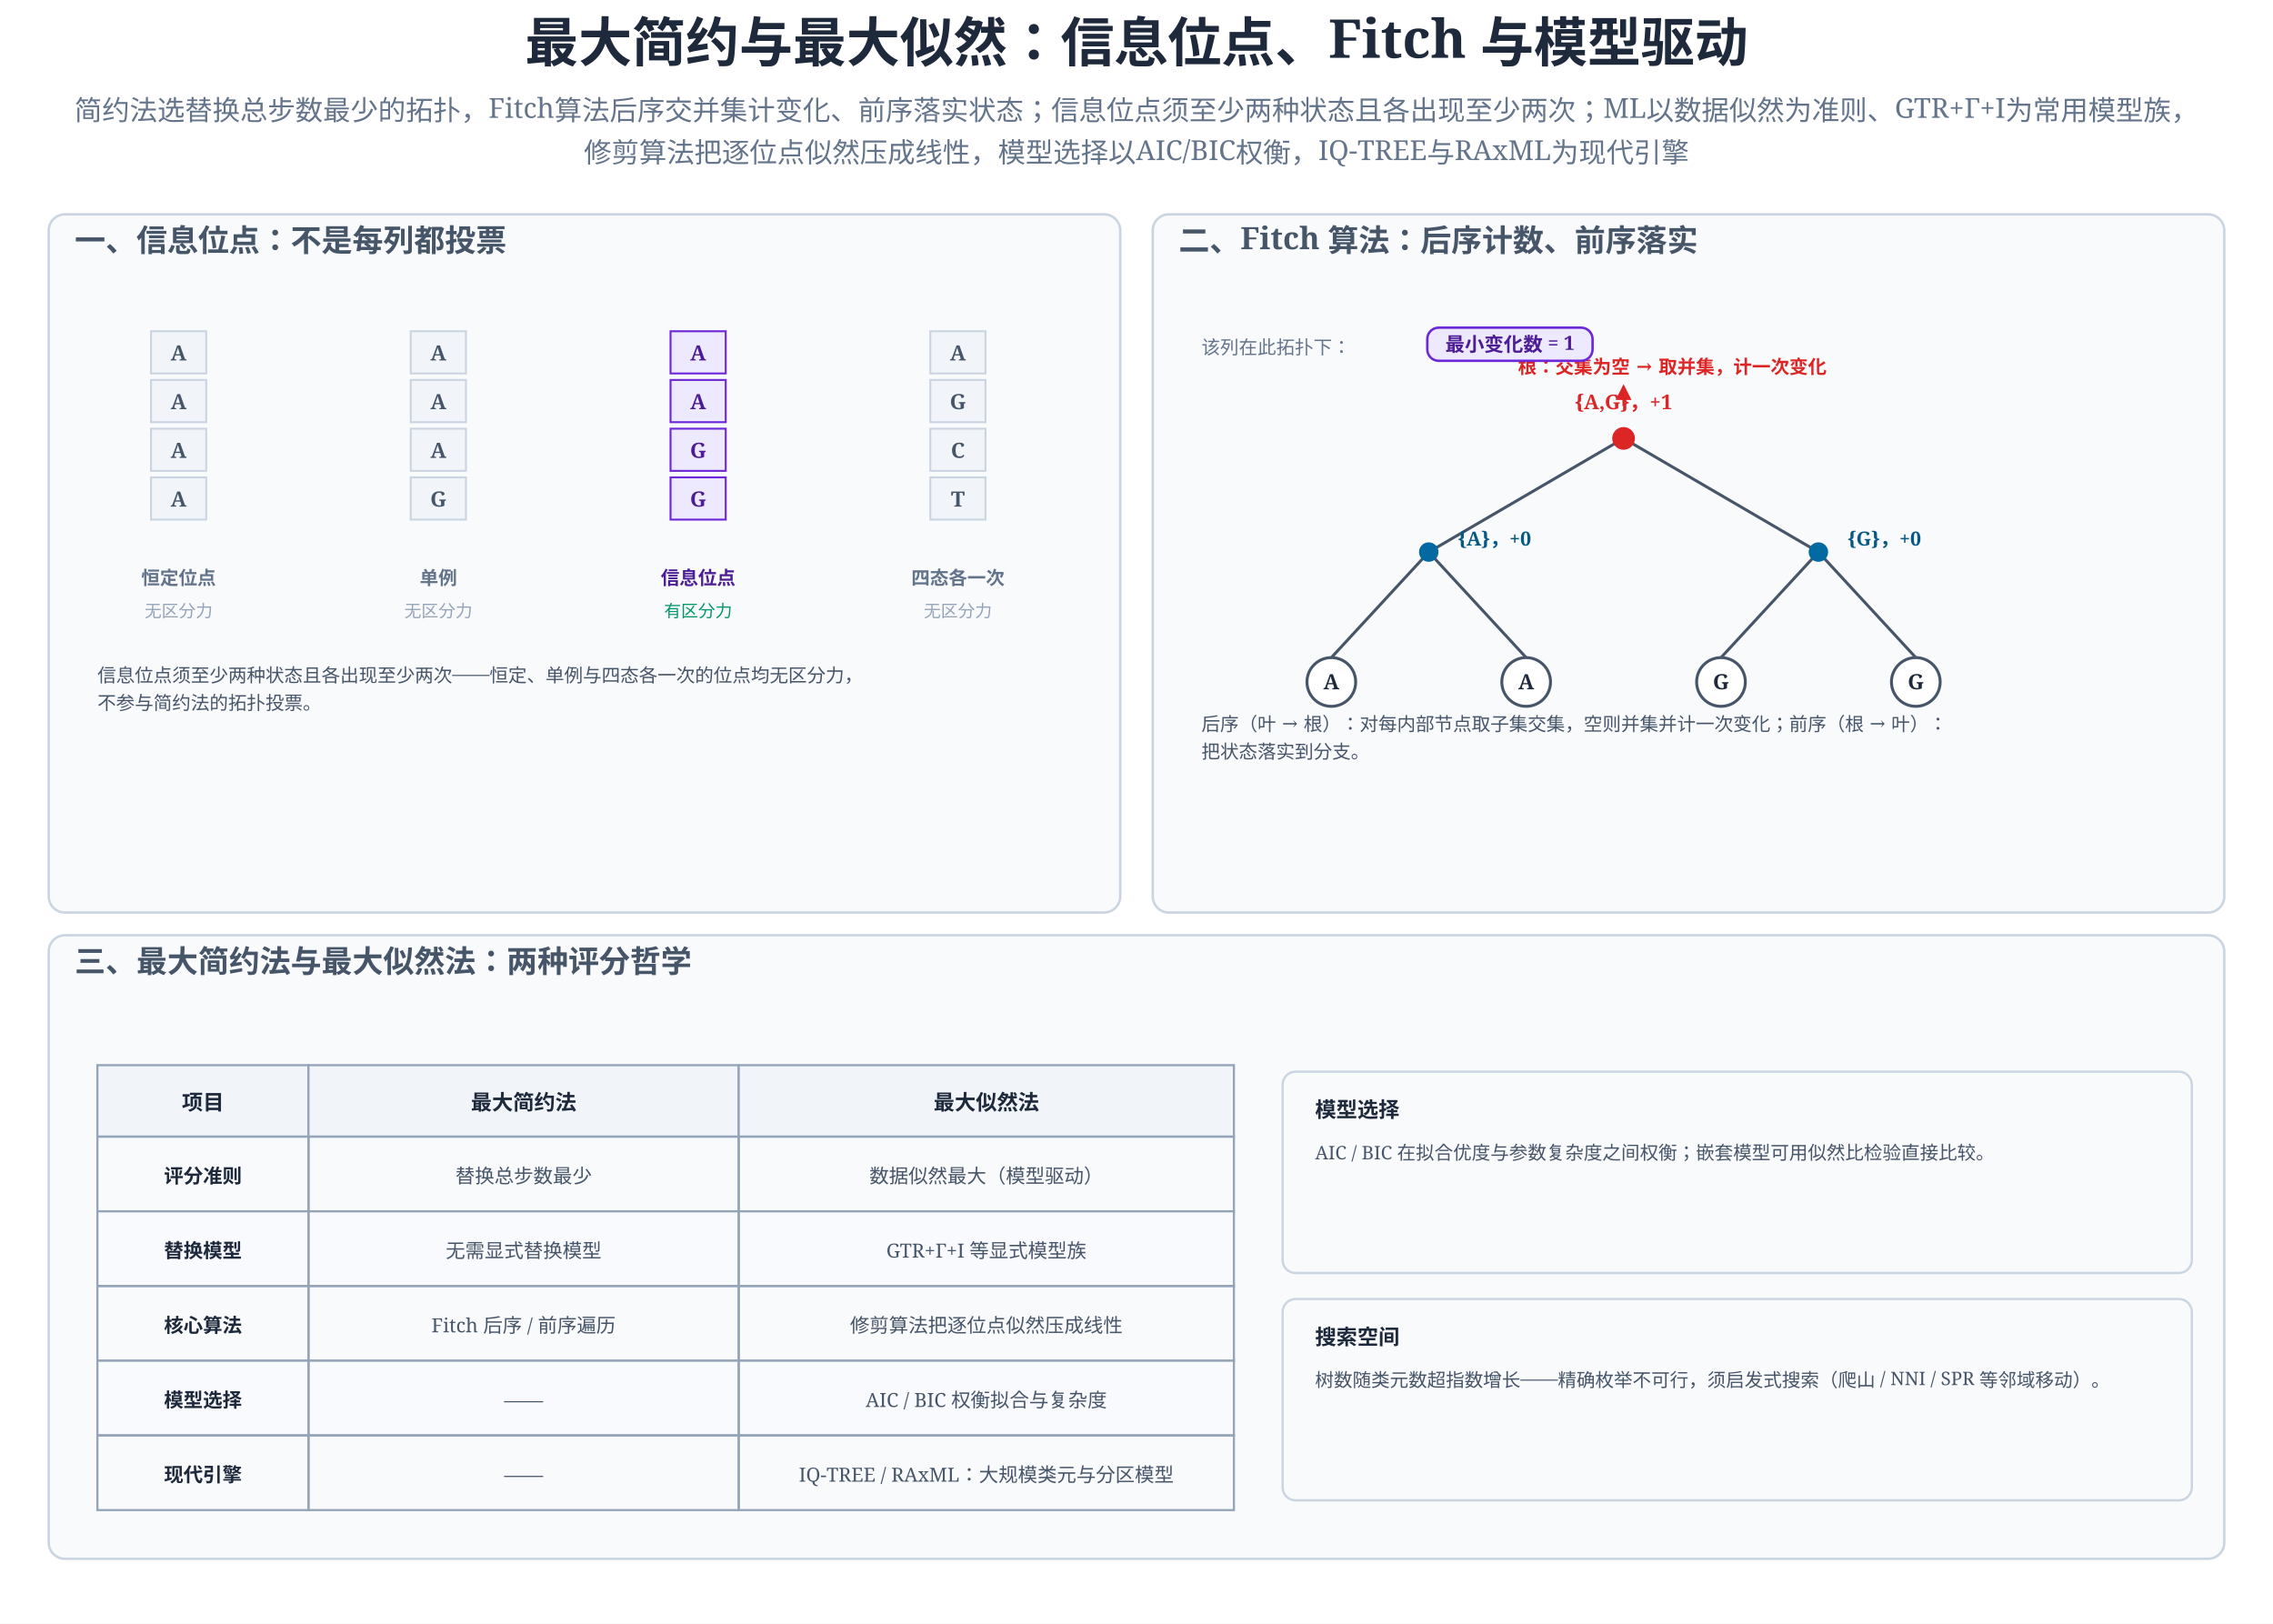
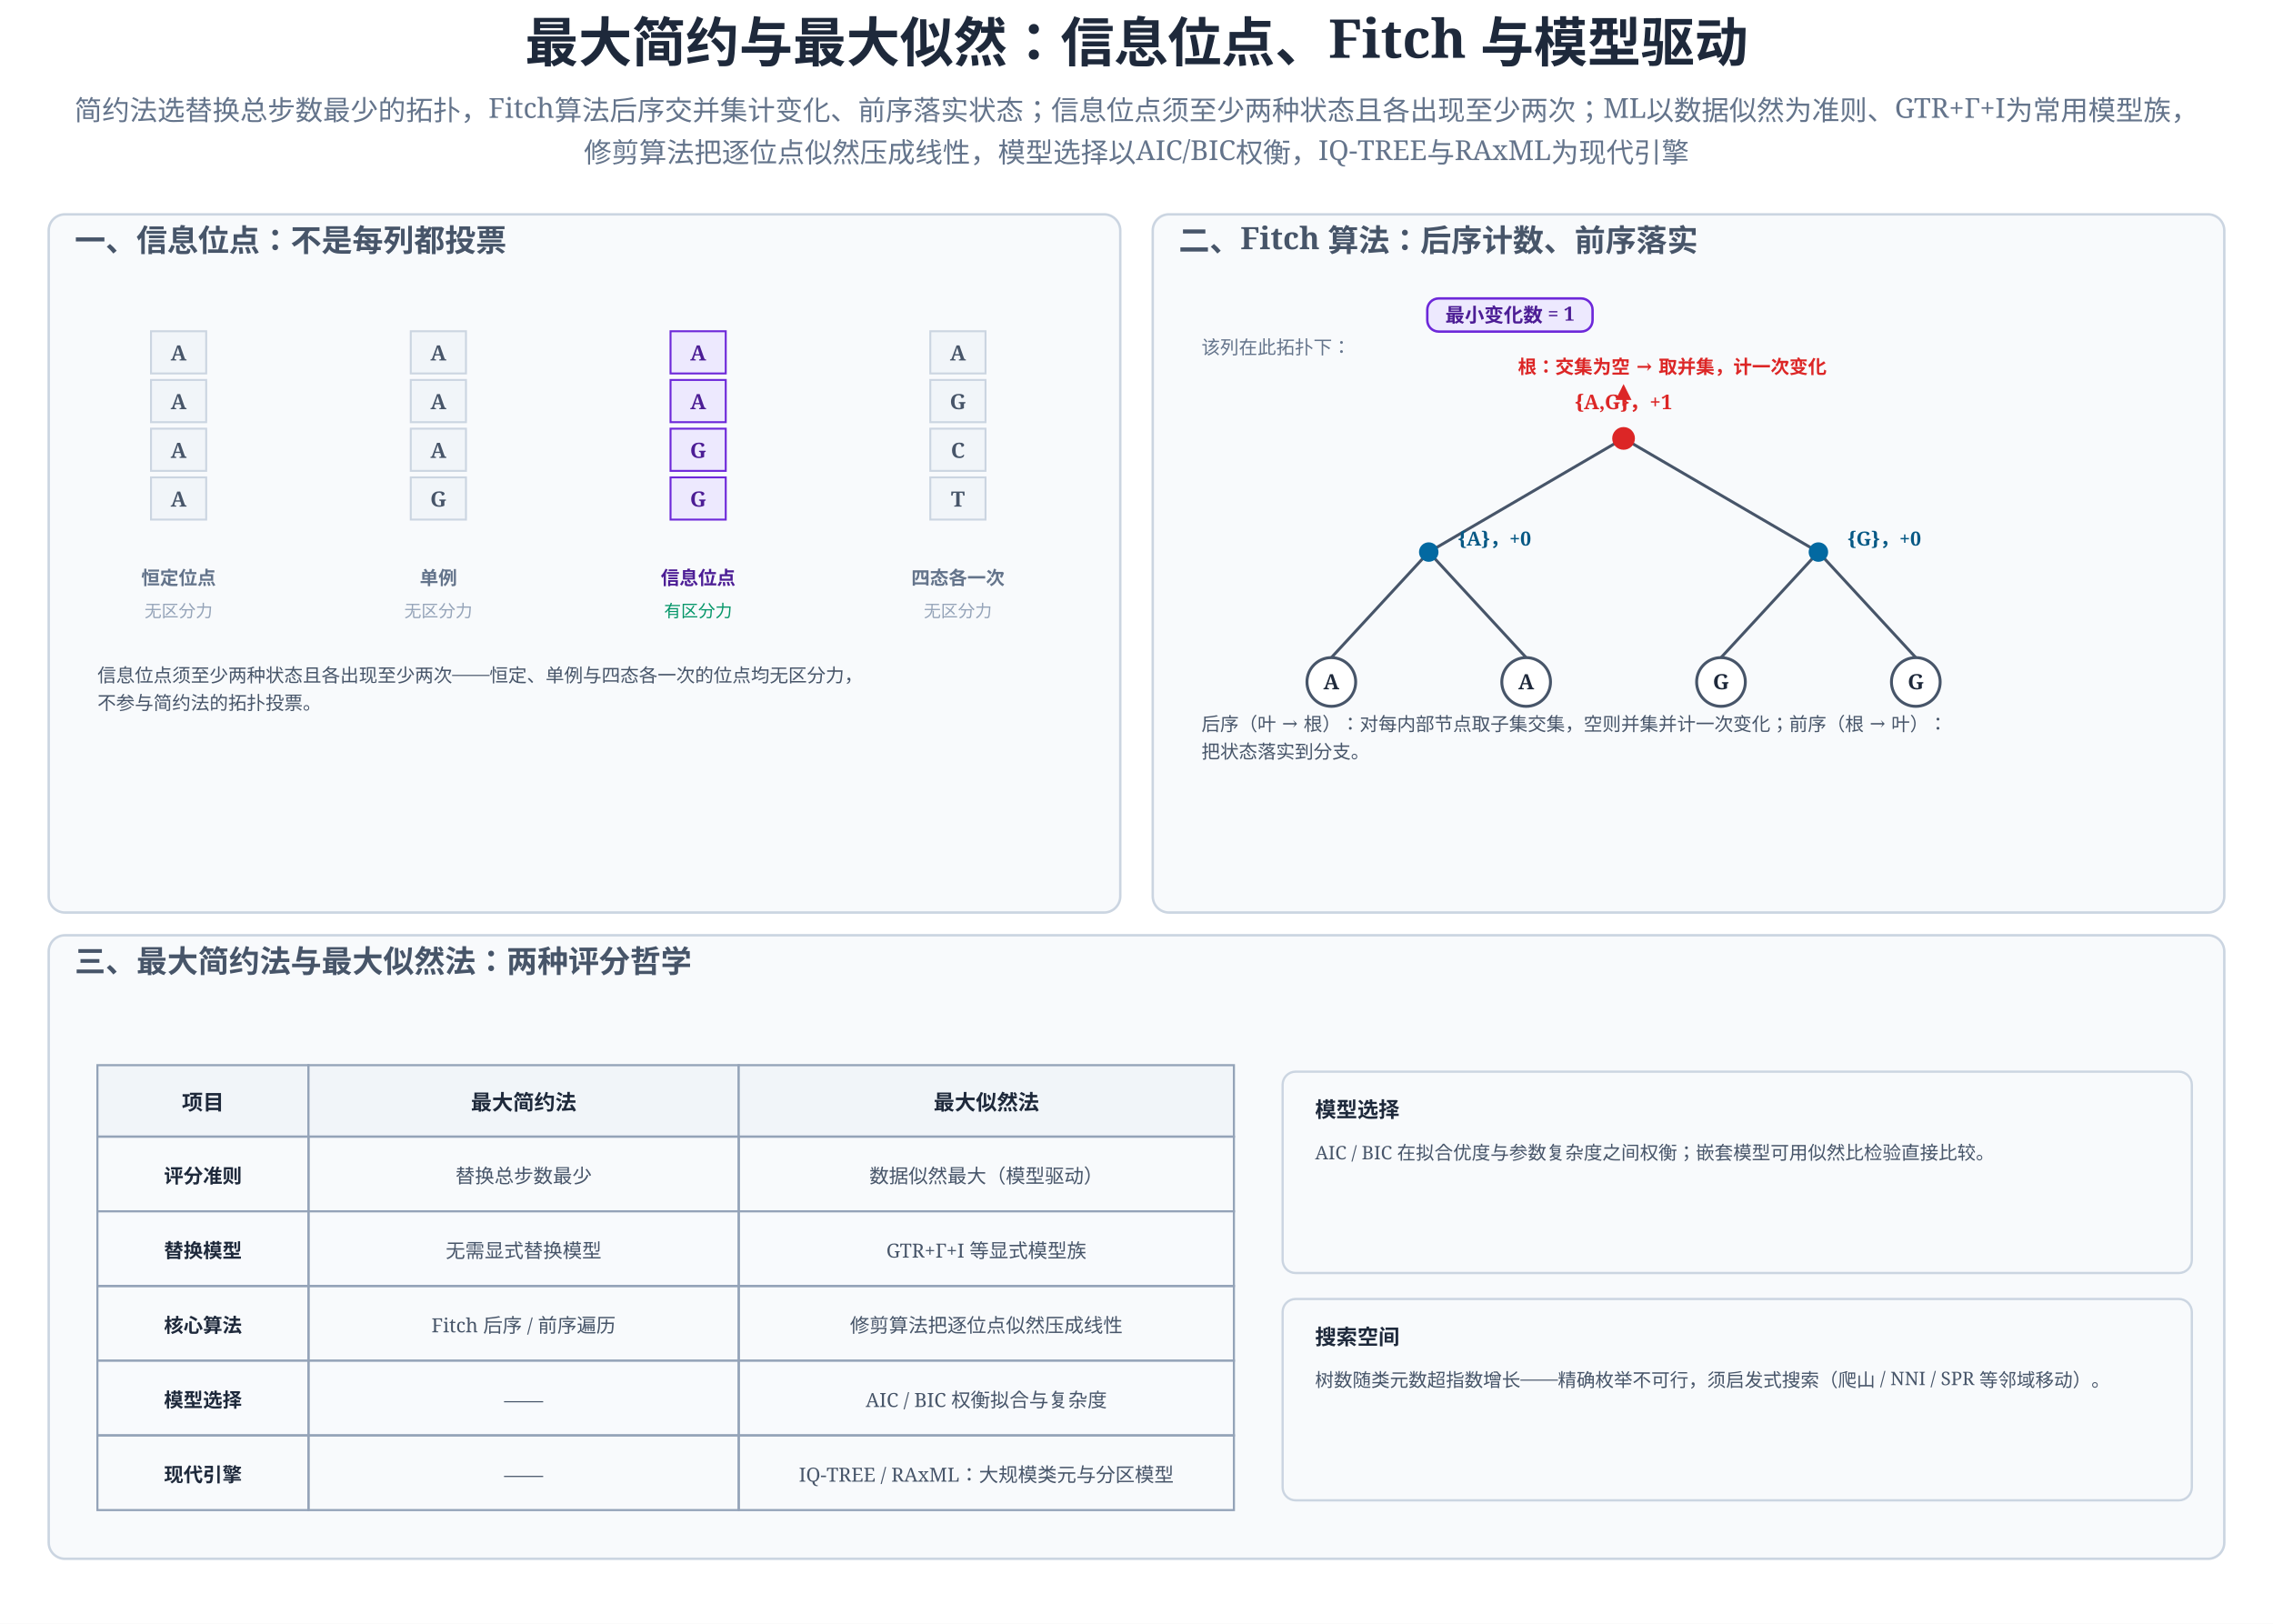
<svg xmlns="http://www.w3.org/2000/svg" width="1400" height="1000" viewBox="0 0 1400 1000" font-family="Noto Serif SC, LXGW WenKai, Songti SC, serif">
  <defs>
    <marker id="arr-ink" viewBox="0 0 10 10" refX="8.5" refY="5" markerWidth="7" markerHeight="7" orient="auto-start-reverse">
      <path d="M0,0 L10,5 L0,10 z" fill="#334155" />
    </marker>
    <marker id="arr-dna" viewBox="0 0 10 10" refX="8.5" refY="5" markerWidth="7" markerHeight="7" orient="auto-start-reverse">
      <path d="M0,0 L10,5 L0,10 z" fill="#0f766e" />
    </marker>
    <marker id="arr-rna" viewBox="0 0 10 10" refX="8.5" refY="5" markerWidth="7" markerHeight="7" orient="auto-start-reverse">
      <path d="M0,0 L10,5 L0,10 z" fill="#b45309" />
    </marker>
    <marker id="arr-pro" viewBox="0 0 10 10" refX="8.5" refY="5" markerWidth="7" markerHeight="7" orient="auto-start-reverse">
      <path d="M0,0 L10,5 L0,10 z" fill="#6d28d9" />
    </marker>
    <marker id="arr-enz" viewBox="0 0 10 10" refX="8.5" refY="5" markerWidth="7" markerHeight="7" orient="auto-start-reverse">
      <path d="M0,0 L10,5 L0,10 z" fill="#be185d" />
    </marker>
    <marker id="arr-acc" viewBox="0 0 10 10" refX="8.5" refY="5" markerWidth="7" markerHeight="7" orient="auto-start-reverse">
      <path d="M0,0 L10,5 L0,10 z" fill="#0369a1" />
    </marker>
    <marker id="arr-ok" viewBox="0 0 10 10" refX="8.5" refY="5" markerWidth="7" markerHeight="7" orient="auto-start-reverse">
      <path d="M0,0 L10,5 L0,10 z" fill="#059669" />
    </marker>
    <marker id="arr-warn" viewBox="0 0 10 10" refX="8.5" refY="5" markerWidth="7" markerHeight="7" orient="auto-start-reverse">
      <path d="M0,0 L10,5 L0,10 z" fill="#b45309" />
    </marker>
    <marker id="arr-bad" viewBox="0 0 10 10" refX="8.5" refY="5" markerWidth="7" markerHeight="7" orient="auto-start-reverse">
      <path d="M0,0 L10,5 L0,10 z" fill="#dc2626" />
    </marker>
    <marker id="arr-mute" viewBox="0 0 10 10" refX="8.5" refY="5" markerWidth="7" markerHeight="7" orient="auto-start-reverse">
      <path d="M0,0 L10,5 L0,10 z" fill="#94a3b8" />
    </marker>
  </defs>
  <rect x="0" y="0" width="1400" height="1000" fill="#ffffff" />
  <text x="700" y="38" text-anchor="middle" font-size="33" font-weight="700" fill="#1e293b">最大简约与最大似然：信息位点、Fitch 与模型驱动</text>
  <text x="700" y="74" text-anchor="middle" font-size="17" fill="#64748b">简约法选替换总步数最少的拓扑，Fitch算法后序交并集计变化、前序落实状态；信息位点须至少两种状态且各出现至少两次；ML以数据似然为准则、GTR+Γ+I为常用模型族，</text>
  <text x="700" y="100" text-anchor="middle" font-size="17" fill="#64748b">修剪算法把逐位点似然压成线性，模型选择以AIC/BIC权衡，IQ-TREE与RAxML为现代引擎</text>
  <rect x="30" y="132" width="660" height="430" rx="10" fill="#f8fafc" stroke="#cbd5e1" stroke-width="1.5" />
  <text x="46" y="154.84" font-size="19" fill="#475569" font-weight="700">一、信息位点：不是每列都投票</text>
  <rect x="93" y="204" width="34" height="26" fill="#f1f5f9" stroke="#cbd5e1" stroke-width="1.2" />
  <text x="110" y="222" font-size="13" fill="#475569" text-anchor="middle" font-weight="700">A</text>
  <rect x="93" y="234" width="34" height="26" fill="#f1f5f9" stroke="#cbd5e1" stroke-width="1.2" />
  <text x="110" y="252" font-size="13" fill="#475569" text-anchor="middle" font-weight="700">A</text>
  <rect x="93" y="264" width="34" height="26" fill="#f1f5f9" stroke="#cbd5e1" stroke-width="1.2" />
  <text x="110" y="282" font-size="13" fill="#475569" text-anchor="middle" font-weight="700">A</text>
  <rect x="93" y="294" width="34" height="26" fill="#f1f5f9" stroke="#cbd5e1" stroke-width="1.2" />
  <text x="110" y="312" font-size="13" fill="#475569" text-anchor="middle" font-weight="700">A</text>
  <text x="110" y="360" font-size="11.5" fill="#64748b" text-anchor="middle" font-weight="700">恒定位点</text>
  <text x="110" y="380" font-size="10.5" fill="#94a3b8" text-anchor="middle">无区分力</text>
  <rect x="253" y="204" width="34" height="26" fill="#f1f5f9" stroke="#cbd5e1" stroke-width="1.2" />
  <text x="270" y="222" font-size="13" fill="#475569" text-anchor="middle" font-weight="700">A</text>
  <rect x="253" y="234" width="34" height="26" fill="#f1f5f9" stroke="#cbd5e1" stroke-width="1.2" />
  <text x="270" y="252" font-size="13" fill="#475569" text-anchor="middle" font-weight="700">A</text>
  <rect x="253" y="264" width="34" height="26" fill="#f1f5f9" stroke="#cbd5e1" stroke-width="1.2" />
  <text x="270" y="282" font-size="13" fill="#475569" text-anchor="middle" font-weight="700">A</text>
  <rect x="253" y="294" width="34" height="26" fill="#f1f5f9" stroke="#cbd5e1" stroke-width="1.2" />
  <text x="270" y="312" font-size="13" fill="#475569" text-anchor="middle" font-weight="700">G</text>
  <text x="270" y="360" font-size="11.5" fill="#64748b" text-anchor="middle" font-weight="700">单例</text>
  <text x="270" y="380" font-size="10.5" fill="#94a3b8" text-anchor="middle">无区分力</text>
  <rect x="413" y="204" width="34" height="26" fill="#ede9fe" stroke="#6d28d9" stroke-width="1.2" />
  <text x="430" y="222" font-size="13" fill="#4c1d95" text-anchor="middle" font-weight="700">A</text>
  <rect x="413" y="234" width="34" height="26" fill="#ede9fe" stroke="#6d28d9" stroke-width="1.2" />
  <text x="430" y="252" font-size="13" fill="#4c1d95" text-anchor="middle" font-weight="700">A</text>
  <rect x="413" y="264" width="34" height="26" fill="#ede9fe" stroke="#6d28d9" stroke-width="1.2" />
  <text x="430" y="282" font-size="13" fill="#4c1d95" text-anchor="middle" font-weight="700">G</text>
  <rect x="413" y="294" width="34" height="26" fill="#ede9fe" stroke="#6d28d9" stroke-width="1.2" />
  <text x="430" y="312" font-size="13" fill="#4c1d95" text-anchor="middle" font-weight="700">G</text>
  <text x="430" y="360" font-size="11.5" fill="#4c1d95" text-anchor="middle" font-weight="700">信息位点</text>
  <text x="430" y="380" font-size="10.5" fill="#059669" text-anchor="middle">有区分力</text>
  <rect x="573" y="204" width="34" height="26" fill="#f1f5f9" stroke="#cbd5e1" stroke-width="1.2" />
  <text x="590" y="222" font-size="13" fill="#475569" text-anchor="middle" font-weight="700">A</text>
  <rect x="573" y="234" width="34" height="26" fill="#f1f5f9" stroke="#cbd5e1" stroke-width="1.2" />
  <text x="590" y="252" font-size="13" fill="#475569" text-anchor="middle" font-weight="700">G</text>
  <rect x="573" y="264" width="34" height="26" fill="#f1f5f9" stroke="#cbd5e1" stroke-width="1.2" />
  <text x="590" y="282" font-size="13" fill="#475569" text-anchor="middle" font-weight="700">C</text>
  <rect x="573" y="294" width="34" height="26" fill="#f1f5f9" stroke="#cbd5e1" stroke-width="1.2" />
  <text x="590" y="312" font-size="13" fill="#475569" text-anchor="middle" font-weight="700">T</text>
  <text x="590" y="360" font-size="11.5" fill="#64748b" text-anchor="middle" font-weight="700">四态各一次</text>
  <text x="590" y="380" font-size="10.5" fill="#94a3b8" text-anchor="middle">无区分力</text>
  <text x="60" y="420" font-size="11.5" fill="#475569">信息位点须至少两种状态且各出现至少两次——恒定、单例与四态各一次的位点均无区分力，</text>
  <text x="60" y="437" font-size="11.5" fill="#475569">不参与简约法的拓扑投票。</text>
  <rect x="710" y="132" width="660" height="430" rx="10" fill="#f8fafc" stroke="#cbd5e1" stroke-width="1.5" />
  <text x="726" y="154.84" font-size="19" fill="#475569" font-weight="700">二、Fitch 算法：后序计数、前序落实</text>
  <circle cx="820" cy="420" r="15" fill="#ffffff" stroke="#475569" stroke-width="1.8" />
  <text x="820" y="424.5" font-size="13" fill="#1e293b" text-anchor="middle" font-weight="700">A</text>
  <circle cx="940" cy="420" r="15" fill="#ffffff" stroke="#475569" stroke-width="1.8" />
  <text x="940" y="424.5" font-size="13" fill="#1e293b" text-anchor="middle" font-weight="700">A</text>
  <circle cx="1060" cy="420" r="15" fill="#ffffff" stroke="#475569" stroke-width="1.8" />
  <text x="1060" y="424.5" font-size="13" fill="#1e293b" text-anchor="middle" font-weight="700">G</text>
  <circle cx="1180" cy="420" r="15" fill="#ffffff" stroke="#475569" stroke-width="1.8" />
  <text x="1180" y="424.5" font-size="13" fill="#1e293b" text-anchor="middle" font-weight="700">G</text>
  <line x1="820" y1="405" x2="880" y2="340" stroke="#475569" stroke-width="1.8" />
  <line x1="940" y1="405" x2="880" y2="340" stroke="#475569" stroke-width="1.8" />
  <line x1="1060" y1="405" x2="1120" y2="340" stroke="#475569" stroke-width="1.8" />
  <line x1="1180" y1="405" x2="1120" y2="340" stroke="#475569" stroke-width="1.8" />
  <line x1="880" y1="340" x2="1000" y2="270" stroke="#475569" stroke-width="1.8" />
  <line x1="1120" y1="340" x2="1000" y2="270" stroke="#475569" stroke-width="1.8" />
  <circle cx="880" cy="340" r="6" fill="#0369a1" />
  <circle cx="1120" cy="340" r="6" fill="#0369a1" />
  <circle cx="1000" cy="270" r="7" fill="#dc2626" />
  <text x="898" y="336" font-size="12" fill="#075985" font-weight="700">{A}，+0</text>
  <text x="1138" y="336" font-size="12" fill="#075985" font-weight="700">{G}，+0</text>
  <text x="1000" y="252" font-size="12.5" fill="#dc2626" text-anchor="middle" font-weight="700">{A,G}，+1</text>
  <line x1="1000" y1="250" x2="1000" y2="238" stroke="#dc2626" stroke-width="1.4" marker-end="url(#arr-bad)" />
  <text x="1030" y="230" font-size="11.5" fill="#dc2626" text-anchor="middle" font-weight="700">根：交集为空 → 取并集，计一次变化</text>
  <text x="740" y="450" font-size="11.5" fill="#475569">后序（叶 → 根）：对每内部节点取子集交集，空则并集并计一次变化；前序（根 → 叶）：</text>
  <text x="740" y="467" font-size="11.5" fill="#475569">把状态落实到分支。</text>
  <text x="740" y="218" font-size="11.5" fill="#64748b">该列在此拓扑下：</text>
-   <rect x="879.1" y="201.8" width="101.801" height="20.4" rx="7" fill="#ede9fe" stroke="#6d28d9" stroke-width="1.5" />
-   <text x="930" y="216.32" font-size="12" fill="#4c1d95" text-anchor="middle" font-weight="700">最小变化数 = 1</text>
+   <rect x="879.1" y="183.8" width="101.801" height="20.4" rx="7" fill="#ede9fe" stroke="#6d28d9" stroke-width="1.5" />
+   <text x="930" y="198.32" font-size="12" fill="#4c1d95" text-anchor="middle" font-weight="700">最小变化数 = 1</text>
  <rect x="30" y="576" width="1340" height="384" rx="10" fill="#f8fafc" stroke="#cbd5e1" stroke-width="1.5" />
  <text x="46" y="598.84" font-size="19" fill="#475569" font-weight="700">三、最大简约法与最大似然法：两种评分哲学</text>
  <rect x="60" y="656" width="130" height="44" fill="#f1f5f9" stroke="#94a3b8" stroke-width="1.3" />
  <text x="125" y="683.5" font-size="13" fill="#1e293b" text-anchor="middle" font-weight="700">项目</text>
  <rect x="190" y="656" width="265" height="44" fill="#f1f5f9" stroke="#94a3b8" stroke-width="1.3" />
  <text x="322.5" y="683.5" font-size="13" fill="#1e293b" text-anchor="middle" font-weight="700">最大简约法</text>
  <rect x="455" y="656" width="305" height="44" fill="#f1f5f9" stroke="#94a3b8" stroke-width="1.3" />
  <text x="607.5" y="683.5" font-size="13" fill="#1e293b" text-anchor="middle" font-weight="700">最大似然法</text>
  <rect x="60" y="700" width="130" height="46" fill="none" stroke="#94a3b8" stroke-width="1.3" />
  <text x="125" y="728.5" font-size="12" fill="#1e293b" text-anchor="middle" font-weight="700">评分准则</text>
  <rect x="190" y="700" width="265" height="46" fill="none" stroke="#94a3b8" stroke-width="1.3" />
  <text x="322.5" y="728.5" font-size="12" fill="#475569" text-anchor="middle" font-weight="500">替换总步数最少</text>
  <rect x="455" y="700" width="305" height="46" fill="none" stroke="#94a3b8" stroke-width="1.3" />
  <text x="607.5" y="728.5" font-size="12" fill="#475569" text-anchor="middle" font-weight="500">数据似然最大（模型驱动）</text>
  <rect x="60" y="746" width="700" height="46" fill="#f8fafc" fill-opacity="0.85" />
  <rect x="60" y="746" width="130" height="46" fill="none" stroke="#94a3b8" stroke-width="1.3" />
  <text x="125" y="774.5" font-size="12" fill="#1e293b" text-anchor="middle" font-weight="700">替换模型</text>
  <rect x="190" y="746" width="265" height="46" fill="none" stroke="#94a3b8" stroke-width="1.3" />
  <text x="322.5" y="774.5" font-size="12" fill="#475569" text-anchor="middle" font-weight="500">无需显式替换模型</text>
  <rect x="455" y="746" width="305" height="46" fill="none" stroke="#94a3b8" stroke-width="1.3" />
  <text x="607.5" y="774.5" font-size="12" fill="#475569" text-anchor="middle" font-weight="500">GTR+Γ+I 等显式模型族</text>
  <rect x="60" y="792" width="130" height="46" fill="none" stroke="#94a3b8" stroke-width="1.3" />
  <text x="125" y="820.5" font-size="12" fill="#1e293b" text-anchor="middle" font-weight="700">核心算法</text>
  <rect x="190" y="792" width="265" height="46" fill="none" stroke="#94a3b8" stroke-width="1.3" />
  <text x="322.5" y="820.5" font-size="12" fill="#475569" text-anchor="middle" font-weight="500">Fitch 后序 / 前序遍历</text>
  <rect x="455" y="792" width="305" height="46" fill="none" stroke="#94a3b8" stroke-width="1.3" />
  <text x="607.5" y="820.5" font-size="12" fill="#475569" text-anchor="middle" font-weight="500">修剪算法把逐位点似然压成线性</text>
  <rect x="60" y="838" width="700" height="46" fill="#f8fafc" fill-opacity="0.85" />
  <rect x="60" y="838" width="130" height="46" fill="none" stroke="#94a3b8" stroke-width="1.3" />
  <text x="125" y="866.5" font-size="12" fill="#1e293b" text-anchor="middle" font-weight="700">模型选择</text>
  <rect x="190" y="838" width="265" height="46" fill="none" stroke="#94a3b8" stroke-width="1.3" />
  <text x="322.5" y="866.5" font-size="12" fill="#475569" text-anchor="middle" font-weight="500">——</text>
  <rect x="455" y="838" width="305" height="46" fill="none" stroke="#94a3b8" stroke-width="1.3" />
  <text x="607.5" y="866.5" font-size="12" fill="#475569" text-anchor="middle" font-weight="500">AIC / BIC 权衡拟合与复杂度</text>
  <rect x="60" y="884" width="130" height="46" fill="none" stroke="#94a3b8" stroke-width="1.3" />
  <text x="125" y="912.5" font-size="12" fill="#1e293b" text-anchor="middle" font-weight="700">现代引擎</text>
  <rect x="190" y="884" width="265" height="46" fill="none" stroke="#94a3b8" stroke-width="1.3" />
  <text x="322.5" y="912.5" font-size="12" fill="#475569" text-anchor="middle" font-weight="500">——</text>
  <rect x="455" y="884" width="305" height="46" fill="none" stroke="#94a3b8" stroke-width="1.3" />
  <text x="607.5" y="912.5" font-size="12" fill="#475569" text-anchor="middle" font-weight="500">IQ-TREE / RAxML：大规模类元与分区模型</text>
  <rect x="790" y="660" width="560" height="124" rx="8" fill="#f8fafc" stroke="#cbd5e1" stroke-width="1.4" />
  <text x="810" y="688" font-size="13" fill="#1e293b" font-weight="700">模型选择</text>
  <text x="810" y="714" font-size="11.5" fill="#475569">AIC / BIC 在拟合优度与参数复杂度之间权衡；嵌套模型可用似然比检验直接比较。</text>
  <rect x="790" y="800" width="560" height="124" rx="8" fill="#f8fafc" stroke="#cbd5e1" stroke-width="1.4" />
  <text x="810" y="828" font-size="13" fill="#1e293b" font-weight="700">搜索空间</text>
  <text x="810" y="854" font-size="11.5" fill="#475569">树数随类元数超指数增长——精确枚举不可行，须启发式搜索（爬山 / NNI / SPR 等邻域移动）。</text>
</svg>
